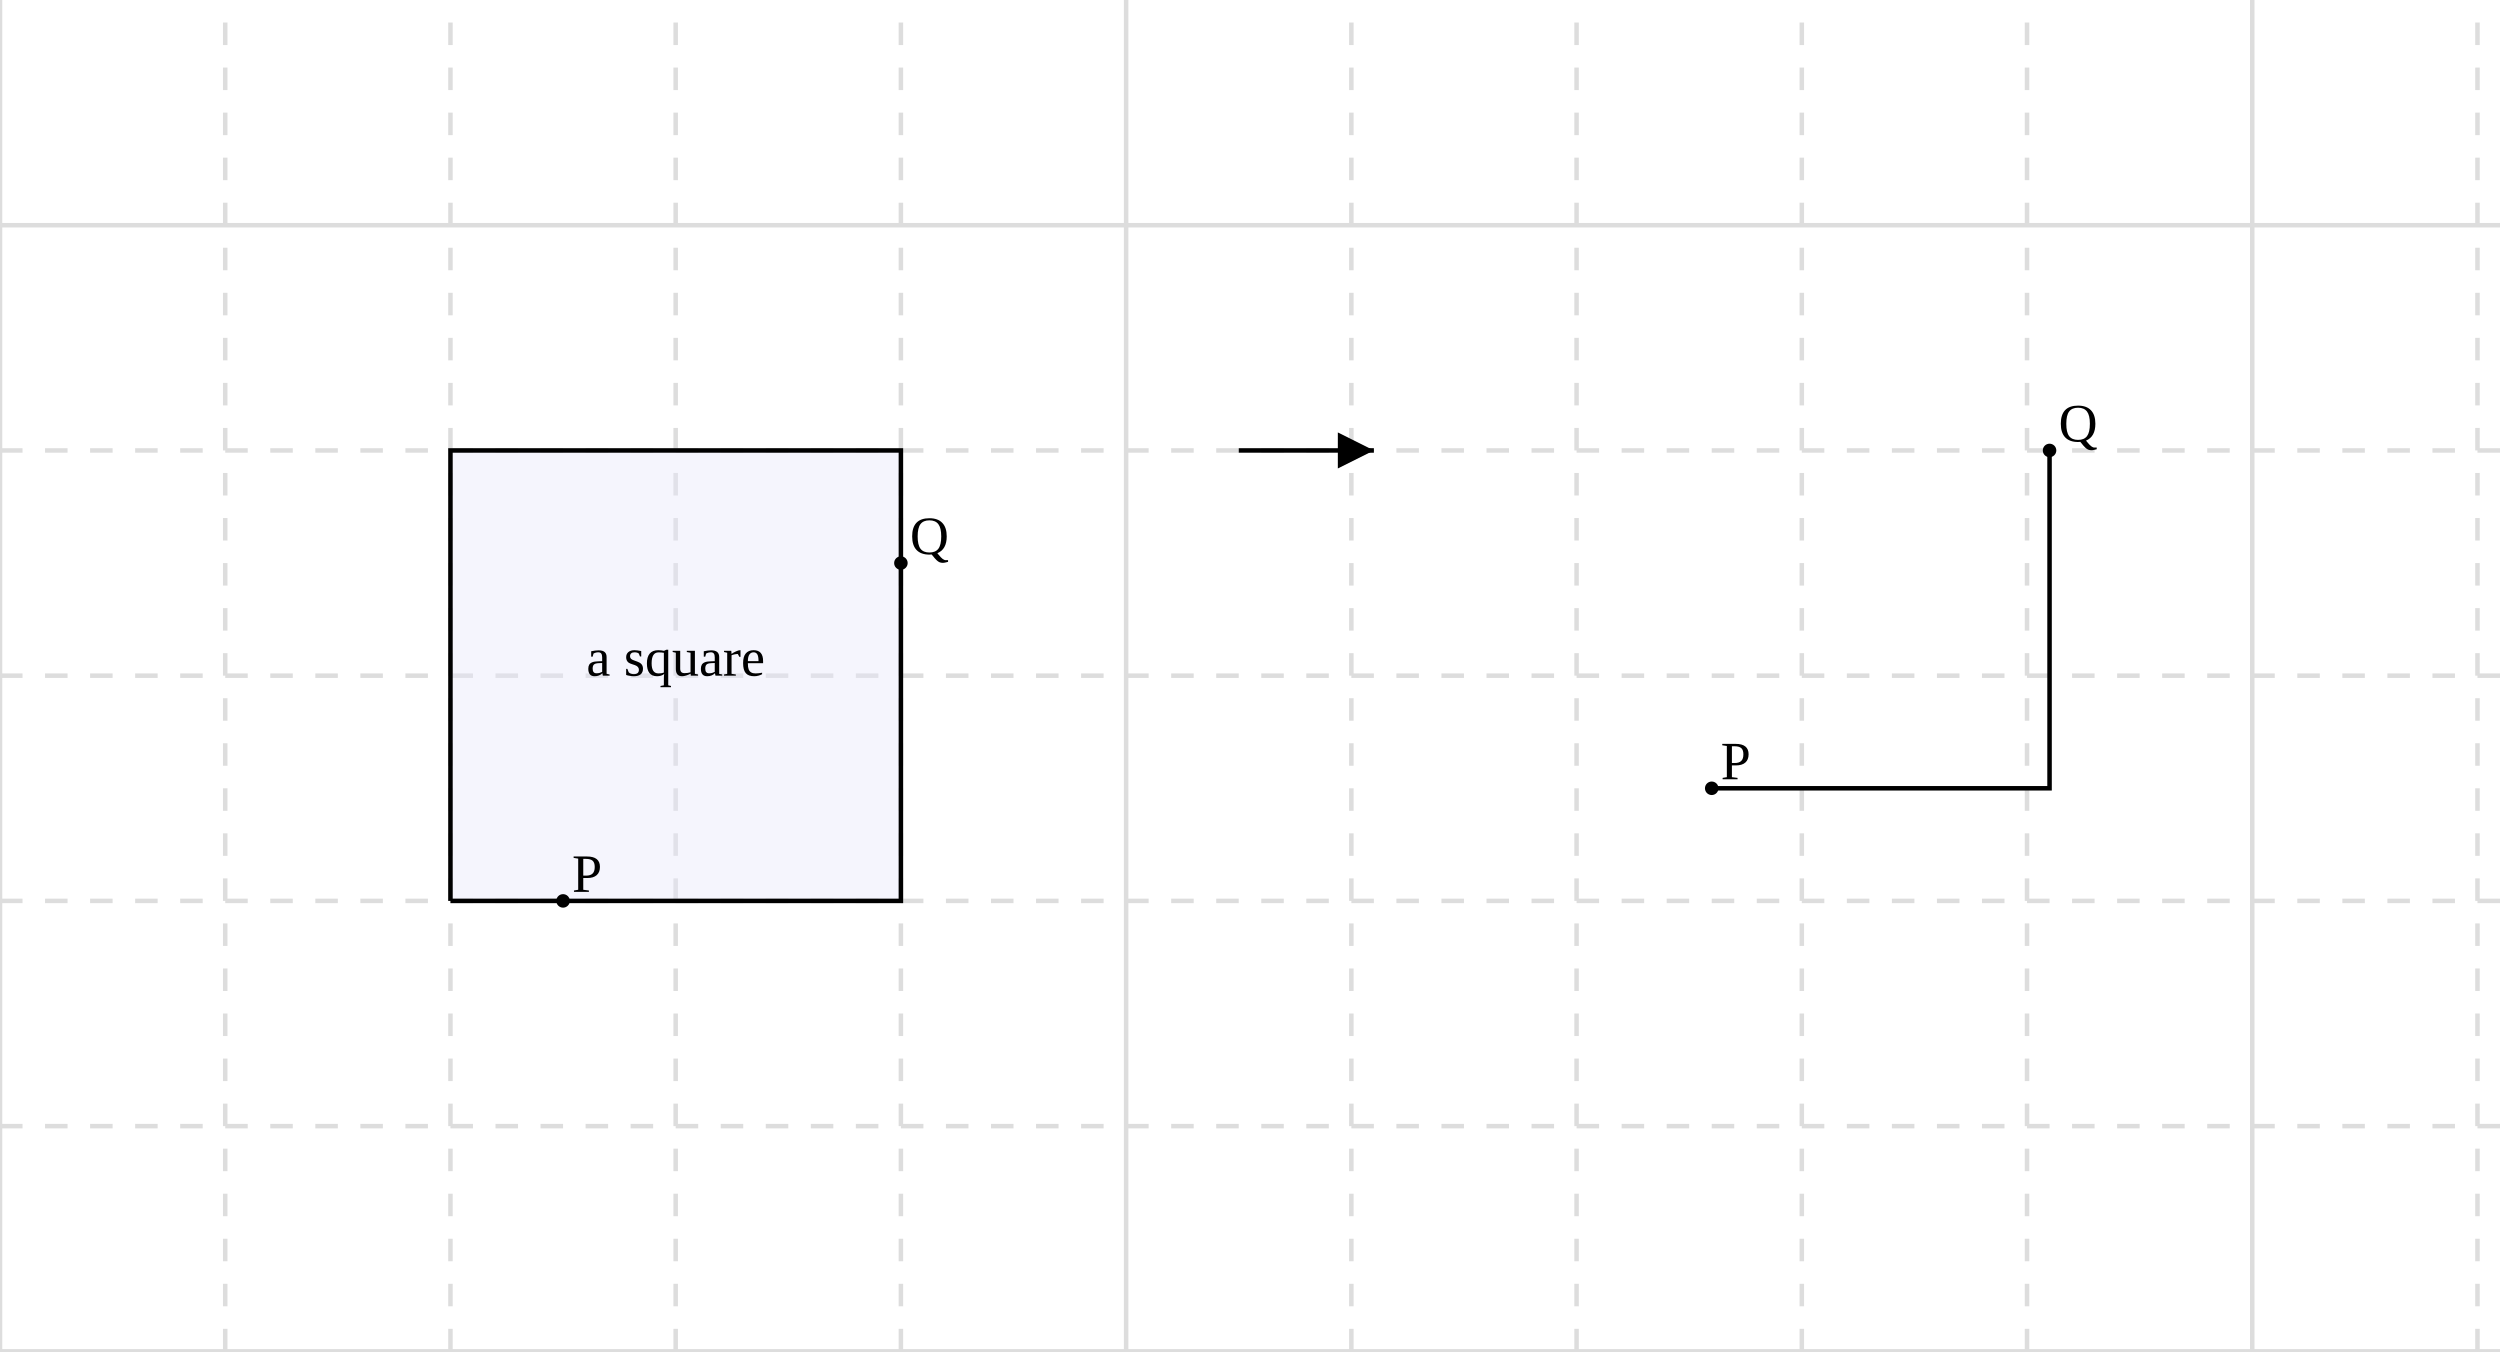
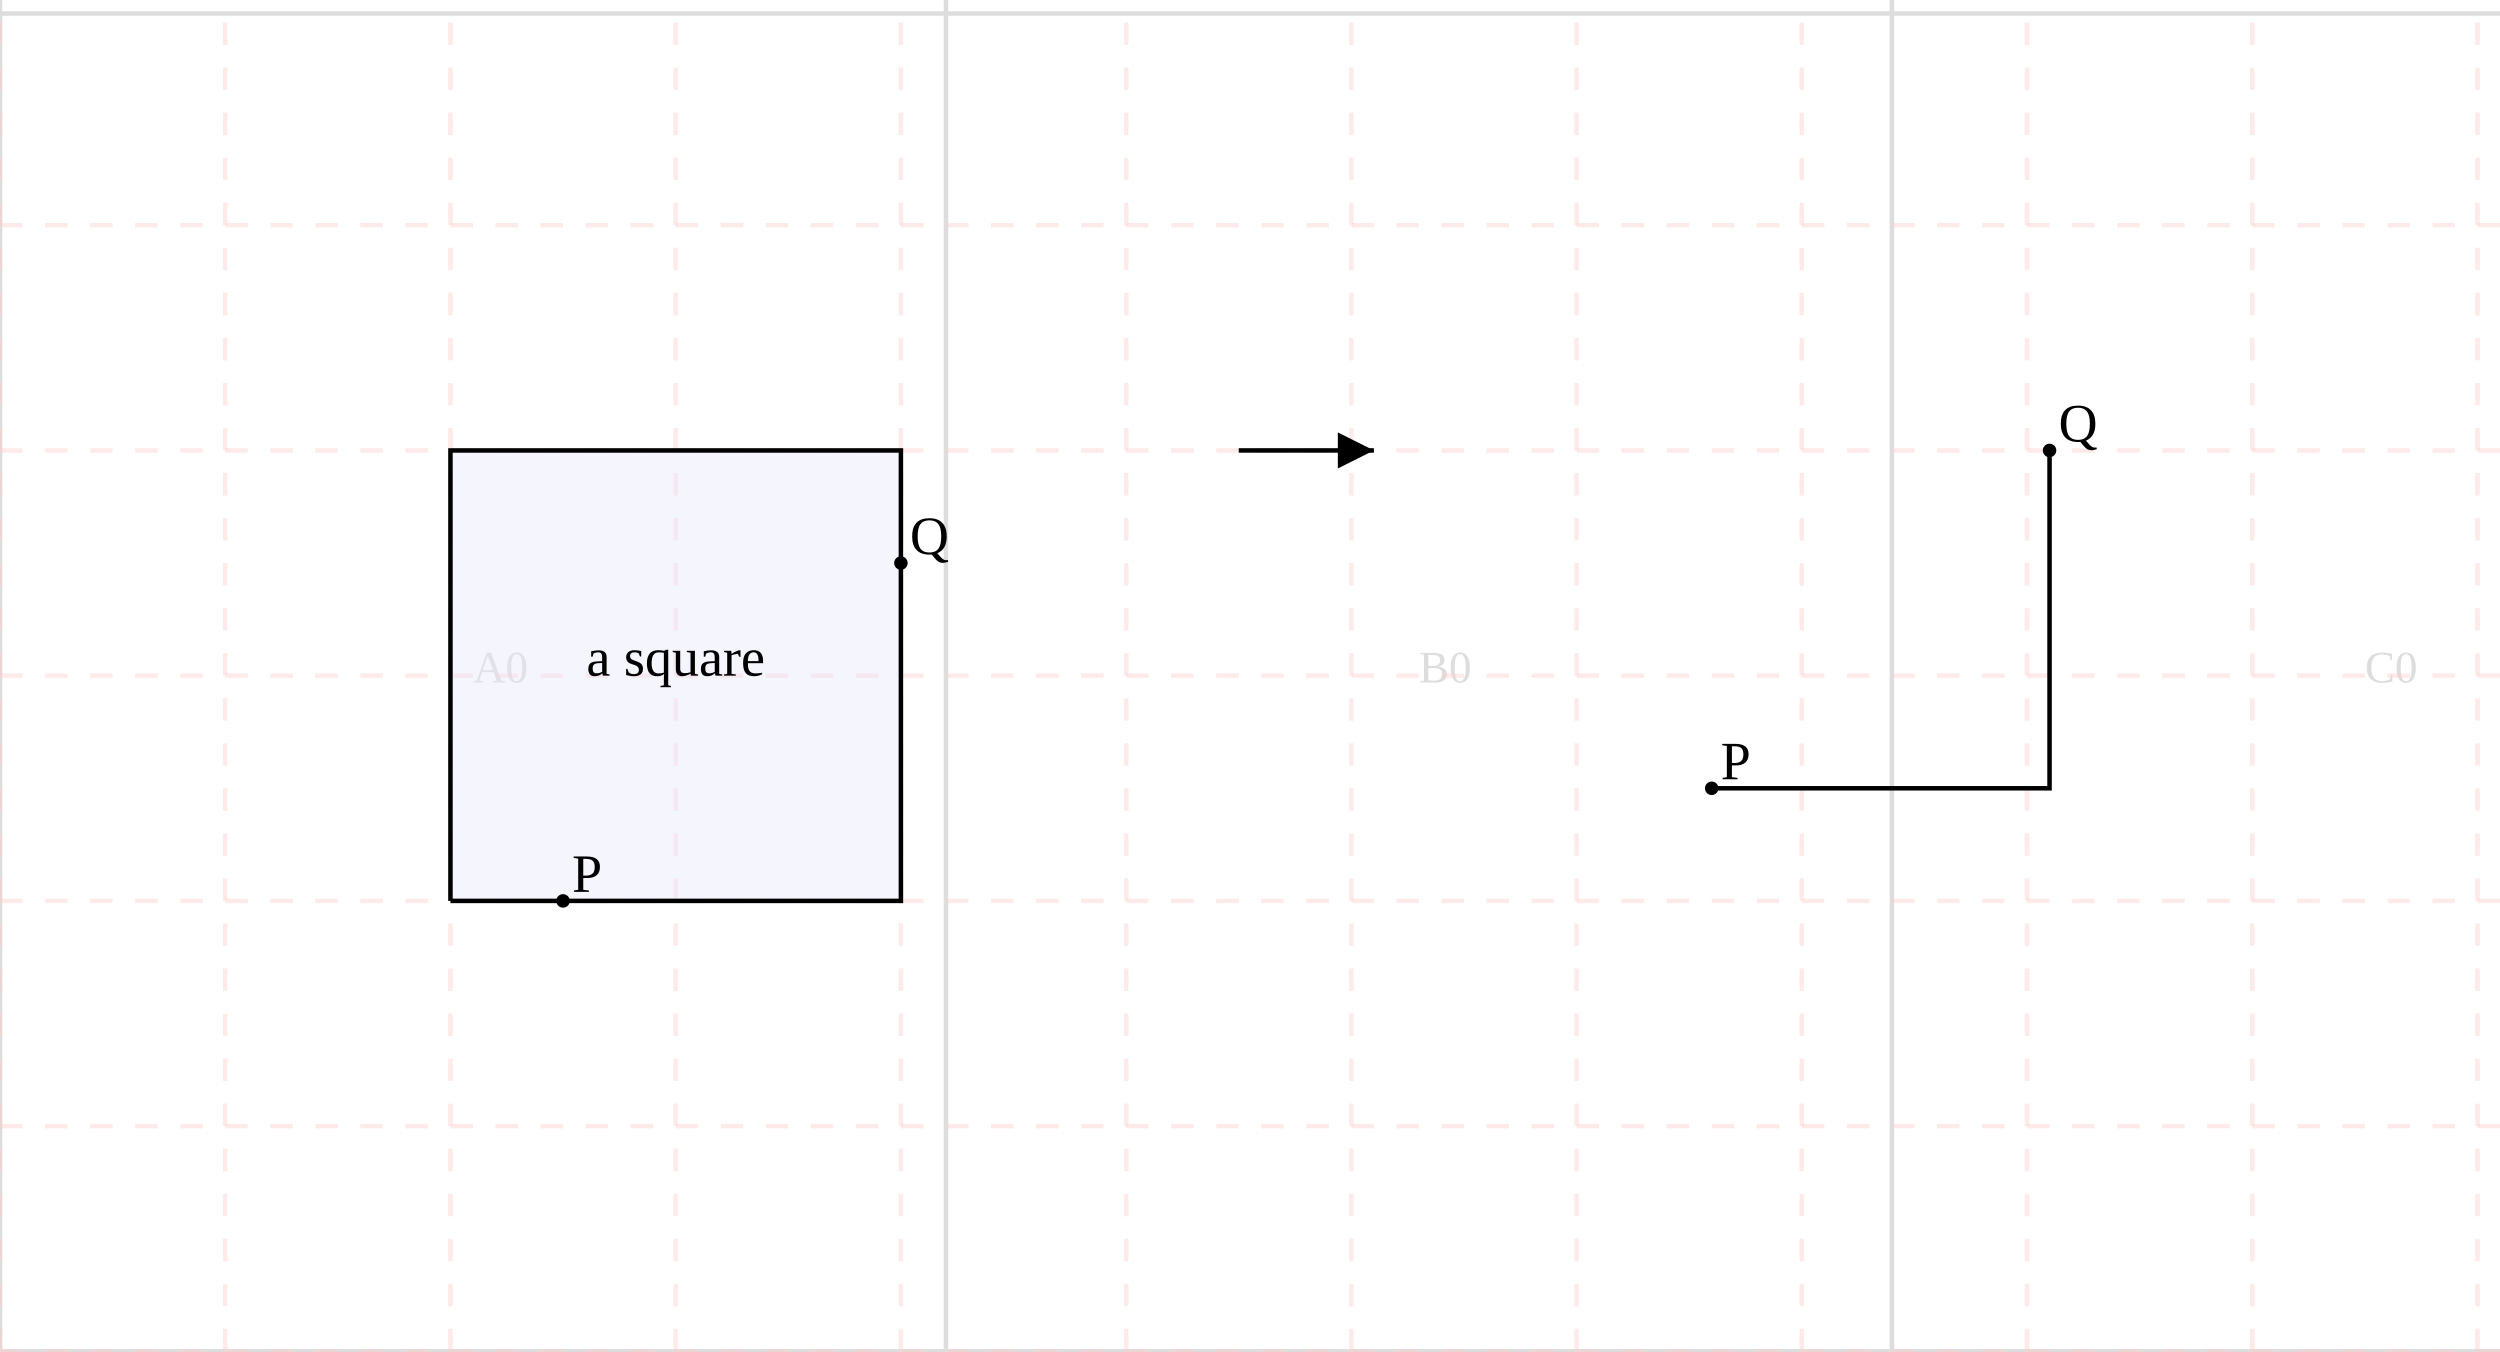
<svg xmlns="http://www.w3.org/2000/svg" width="555.0" height="300" viewBox="-25 -175 555.0 300" stroke="black" fill="none">
  <defs>
    <marker markerWidth="15.2" markerHeight="8.0" viewBox="-1.0 -0.5 1.9 1.0" orient="auto" id="d0">
      <path d="M-1.0,0.5 L-1.0,-0.5 L0.0,0 Z" fill="black" stroke="none" />
    </marker>
  </defs>
  <path d="M-25,125 L530.0,125" stroke="#dddddd" />
-   <path d="M-25,75 L530.0,75" stroke="#dddddd" stroke-dasharray="5" />
-   <path d="M-25,25 L530.0,25" stroke="#dddddd" stroke-dasharray="5" />
-   <path d="M-25,-25 L530.0,-25" stroke="#dddddd" stroke-dasharray="5" />
-   <path d="M-25,-75 L530.0,-75" stroke="#dddddd" stroke-dasharray="5" />
-   <path d="M-25,-125 L530.0,-125" stroke="#dddddd" />
+   <path d="M-25,-172 L530.0,-172" stroke="#dddddd" />
  <path d="M-25.0,125 L-25.0,-175" stroke="#dddddd" />
-   <path d="M25.0,125 L25.0,-175" stroke="#dddddd" stroke-dasharray="5" />
-   <path d="M75.0,125 L75.0,-175" stroke="#dddddd" stroke-dasharray="5" />
-   <path d="M125.0,125 L125.0,-175" stroke="#dddddd" stroke-dasharray="5" />
-   <path d="M175.0,125 L175.0,-175" stroke="#dddddd" stroke-dasharray="5" />
-   <path d="M225.0,125 L225.0,-175" stroke="#dddddd" />
-   <path d="M275.0,125 L275.0,-175" stroke="#dddddd" stroke-dasharray="5" />
-   <path d="M325.0,125 L325.0,-175" stroke="#dddddd" stroke-dasharray="5" />
-   <path d="M375.0,125 L375.0,-175" stroke="#dddddd" stroke-dasharray="5" />
-   <path d="M425.0,125 L425.0,-175" stroke="#dddddd" stroke-dasharray="5" />
-   <path d="M475.0,125 L475.0,-175" stroke="#dddddd" />
-   <path d="M525.0,125 L525.0,-175" stroke="#dddddd" stroke-dasharray="5" />
+   <path d="M185.0,125 L185.0,-175" stroke="#dddddd" />
+   <path d="M395.0,125 L395.0,-175" stroke="#dddddd" />
+   <text x="80.0" y="-23.5" font-size="10" stroke="none" fill="#dddddd" dy="0em">A0</text>
+   <text x="290.0" y="-23.5" font-size="10" stroke="none" fill="#dddddd" dy="0em">B0</text>
+   <text x="500.0" y="-23.5" font-size="10" stroke="none" fill="#dddddd" dy="0em">C0</text>
+   <path d="M-25,125 L530.0,125" stroke="#ffcccc66" stroke-dasharray="5" />
+   <path d="M-25,75 L530.0,75" stroke="#ffcccc66" stroke-dasharray="5" />
+   <path d="M-25,25 L530.0,25" stroke="#ffcccc66" stroke-dasharray="5" />
+   <path d="M-25,-25 L530.0,-25" stroke="#ffcccc66" stroke-dasharray="5" />
+   <path d="M-25,-75 L530.0,-75" stroke="#ffcccc66" stroke-dasharray="5" />
+   <path d="M-25,-125 L530.0,-125" stroke="#ffcccc66" stroke-dasharray="5" />
+   <path d="M-25.0,125 L-25.0,-175" stroke="#ffcccc66" stroke-dasharray="5" />
+   <path d="M25.0,125 L25.0,-175" stroke="#ffcccc66" stroke-dasharray="5" />
+   <path d="M75.0,125 L75.0,-175" stroke="#ffcccc66" stroke-dasharray="5" />
+   <path d="M125.0,125 L125.0,-175" stroke="#ffcccc66" stroke-dasharray="5" />
+   <path d="M175.0,125 L175.0,-175" stroke="#ffcccc66" stroke-dasharray="5" />
+   <path d="M225.0,125 L225.0,-175" stroke="#ffcccc66" stroke-dasharray="5" />
+   <path d="M275.0,125 L275.0,-175" stroke="#ffcccc66" stroke-dasharray="5" />
+   <path d="M325.0,125 L325.0,-175" stroke="#ffcccc66" stroke-dasharray="5" />
+   <path d="M375.0,125 L375.0,-175" stroke="#ffcccc66" stroke-dasharray="5" />
+   <path d="M425.0,125 L425.0,-175" stroke="#ffcccc66" stroke-dasharray="5" />
+   <path d="M475.0,125 L475.0,-175" stroke="#ffcccc66" stroke-dasharray="5" />
+   <path d="M525.0,125 L525.0,-175" stroke="#ffcccc66" stroke-dasharray="5" />
  <g>
    <g>
      <path d="M75,25 L175,25 L175,-75 L75,-75 L75,25" fill="#E6E6FA66" stroke="black" />
      <text x="125.0" y="-25.0" font-size="12" stroke="none" fill="black" text-anchor="middle" dy="0em">a square</text>
    </g>
    <g>
      <circle cx="100.0" cy="25.0" r="1" fill="black" />
      <text x="102.0" y="23.0" font-size="12" fill="#000000" stroke="none" dy="0em">P</text>
    </g>
    <g>
      <circle cx="175.0" cy="-50.0" r="1" fill="black" />
      <text x="177.0" y="-52.0" font-size="12" fill="#000000" stroke="none" dy="0em">Q</text>
    </g>
  </g>
  <g>
    <path d="M250,-75 L280,-75" fill="none" stroke="black" marker-end="url(#d0)" />
  </g>
  <g>
    <g>
      <path d="M355.0,-0.0 L430.0,-0.0 L430.0,-75.0" fill="none" stroke="black" />
    </g>
    <g>
      <circle cx="355.0" cy="-0.0" r="1" fill="black" />
      <text x="357.0" y="-2.0" font-size="12" fill="#000000" stroke="none" dy="0em">P</text>
    </g>
    <g>
      <circle cx="430.0" cy="-75.0" r="1" fill="black" />
      <text x="432.0" y="-77.0" font-size="12" fill="#000000" stroke="none" dy="0em">Q</text>
    </g>
  </g>
</svg>
